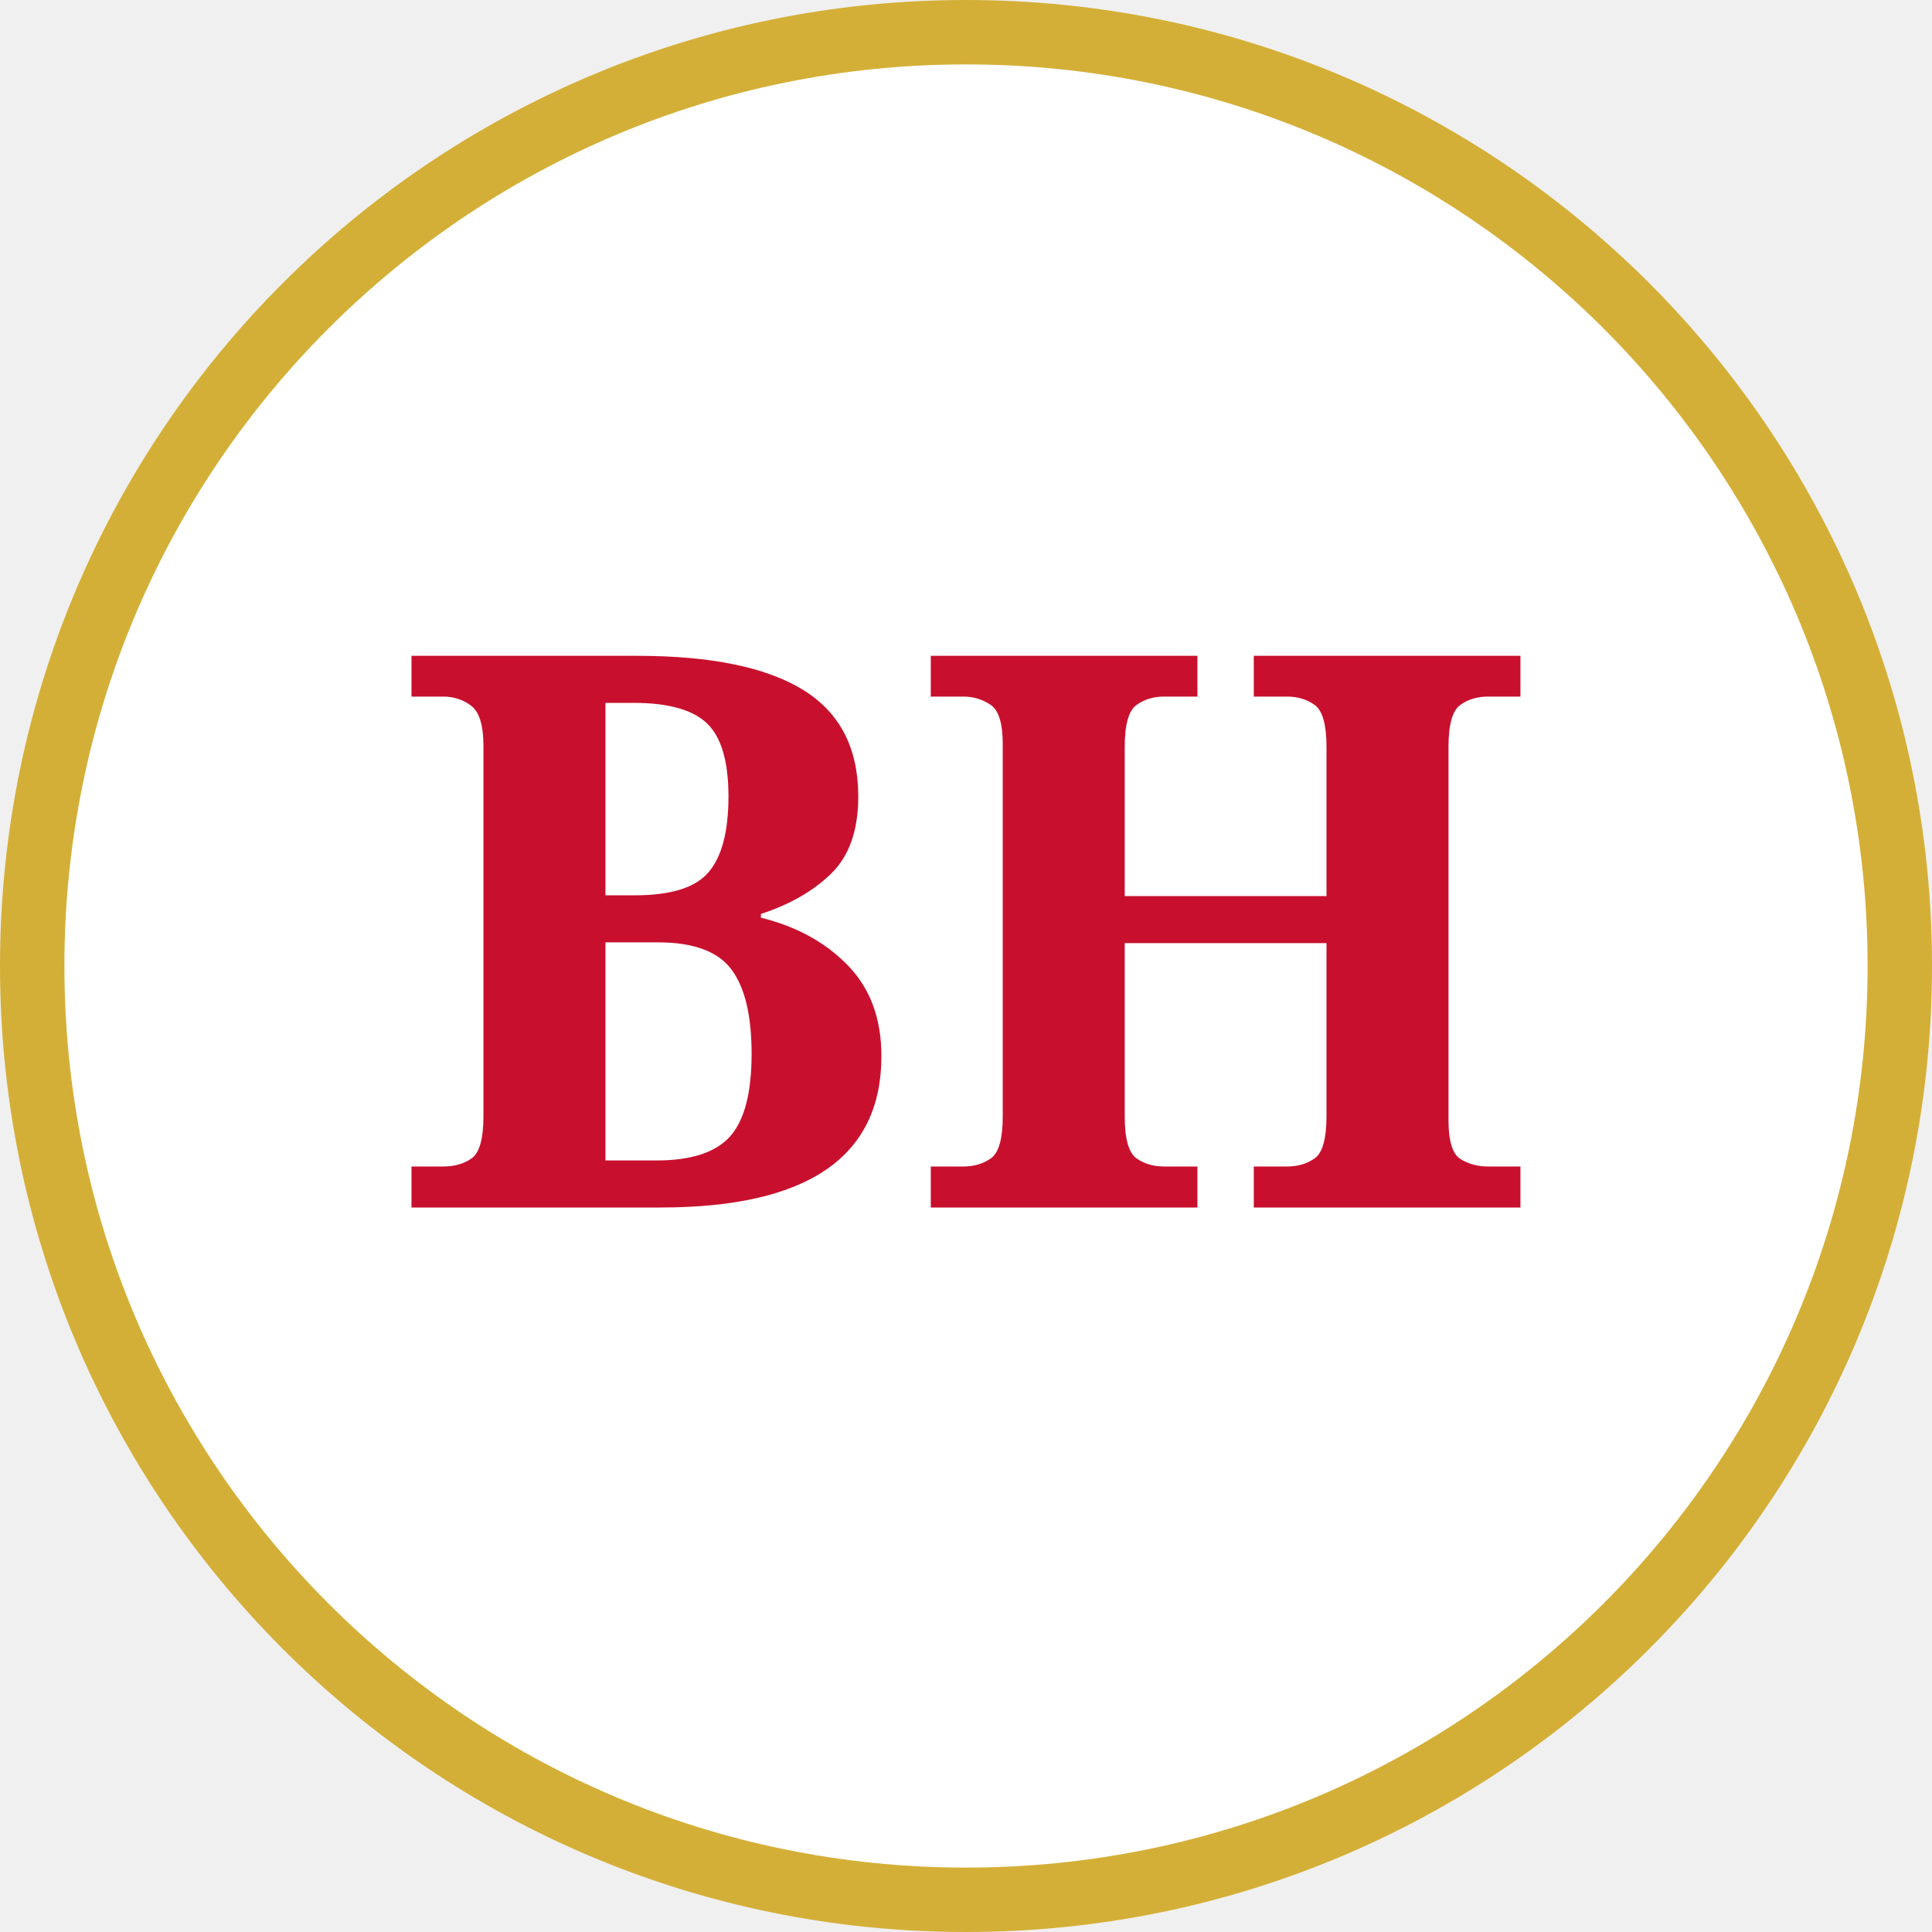
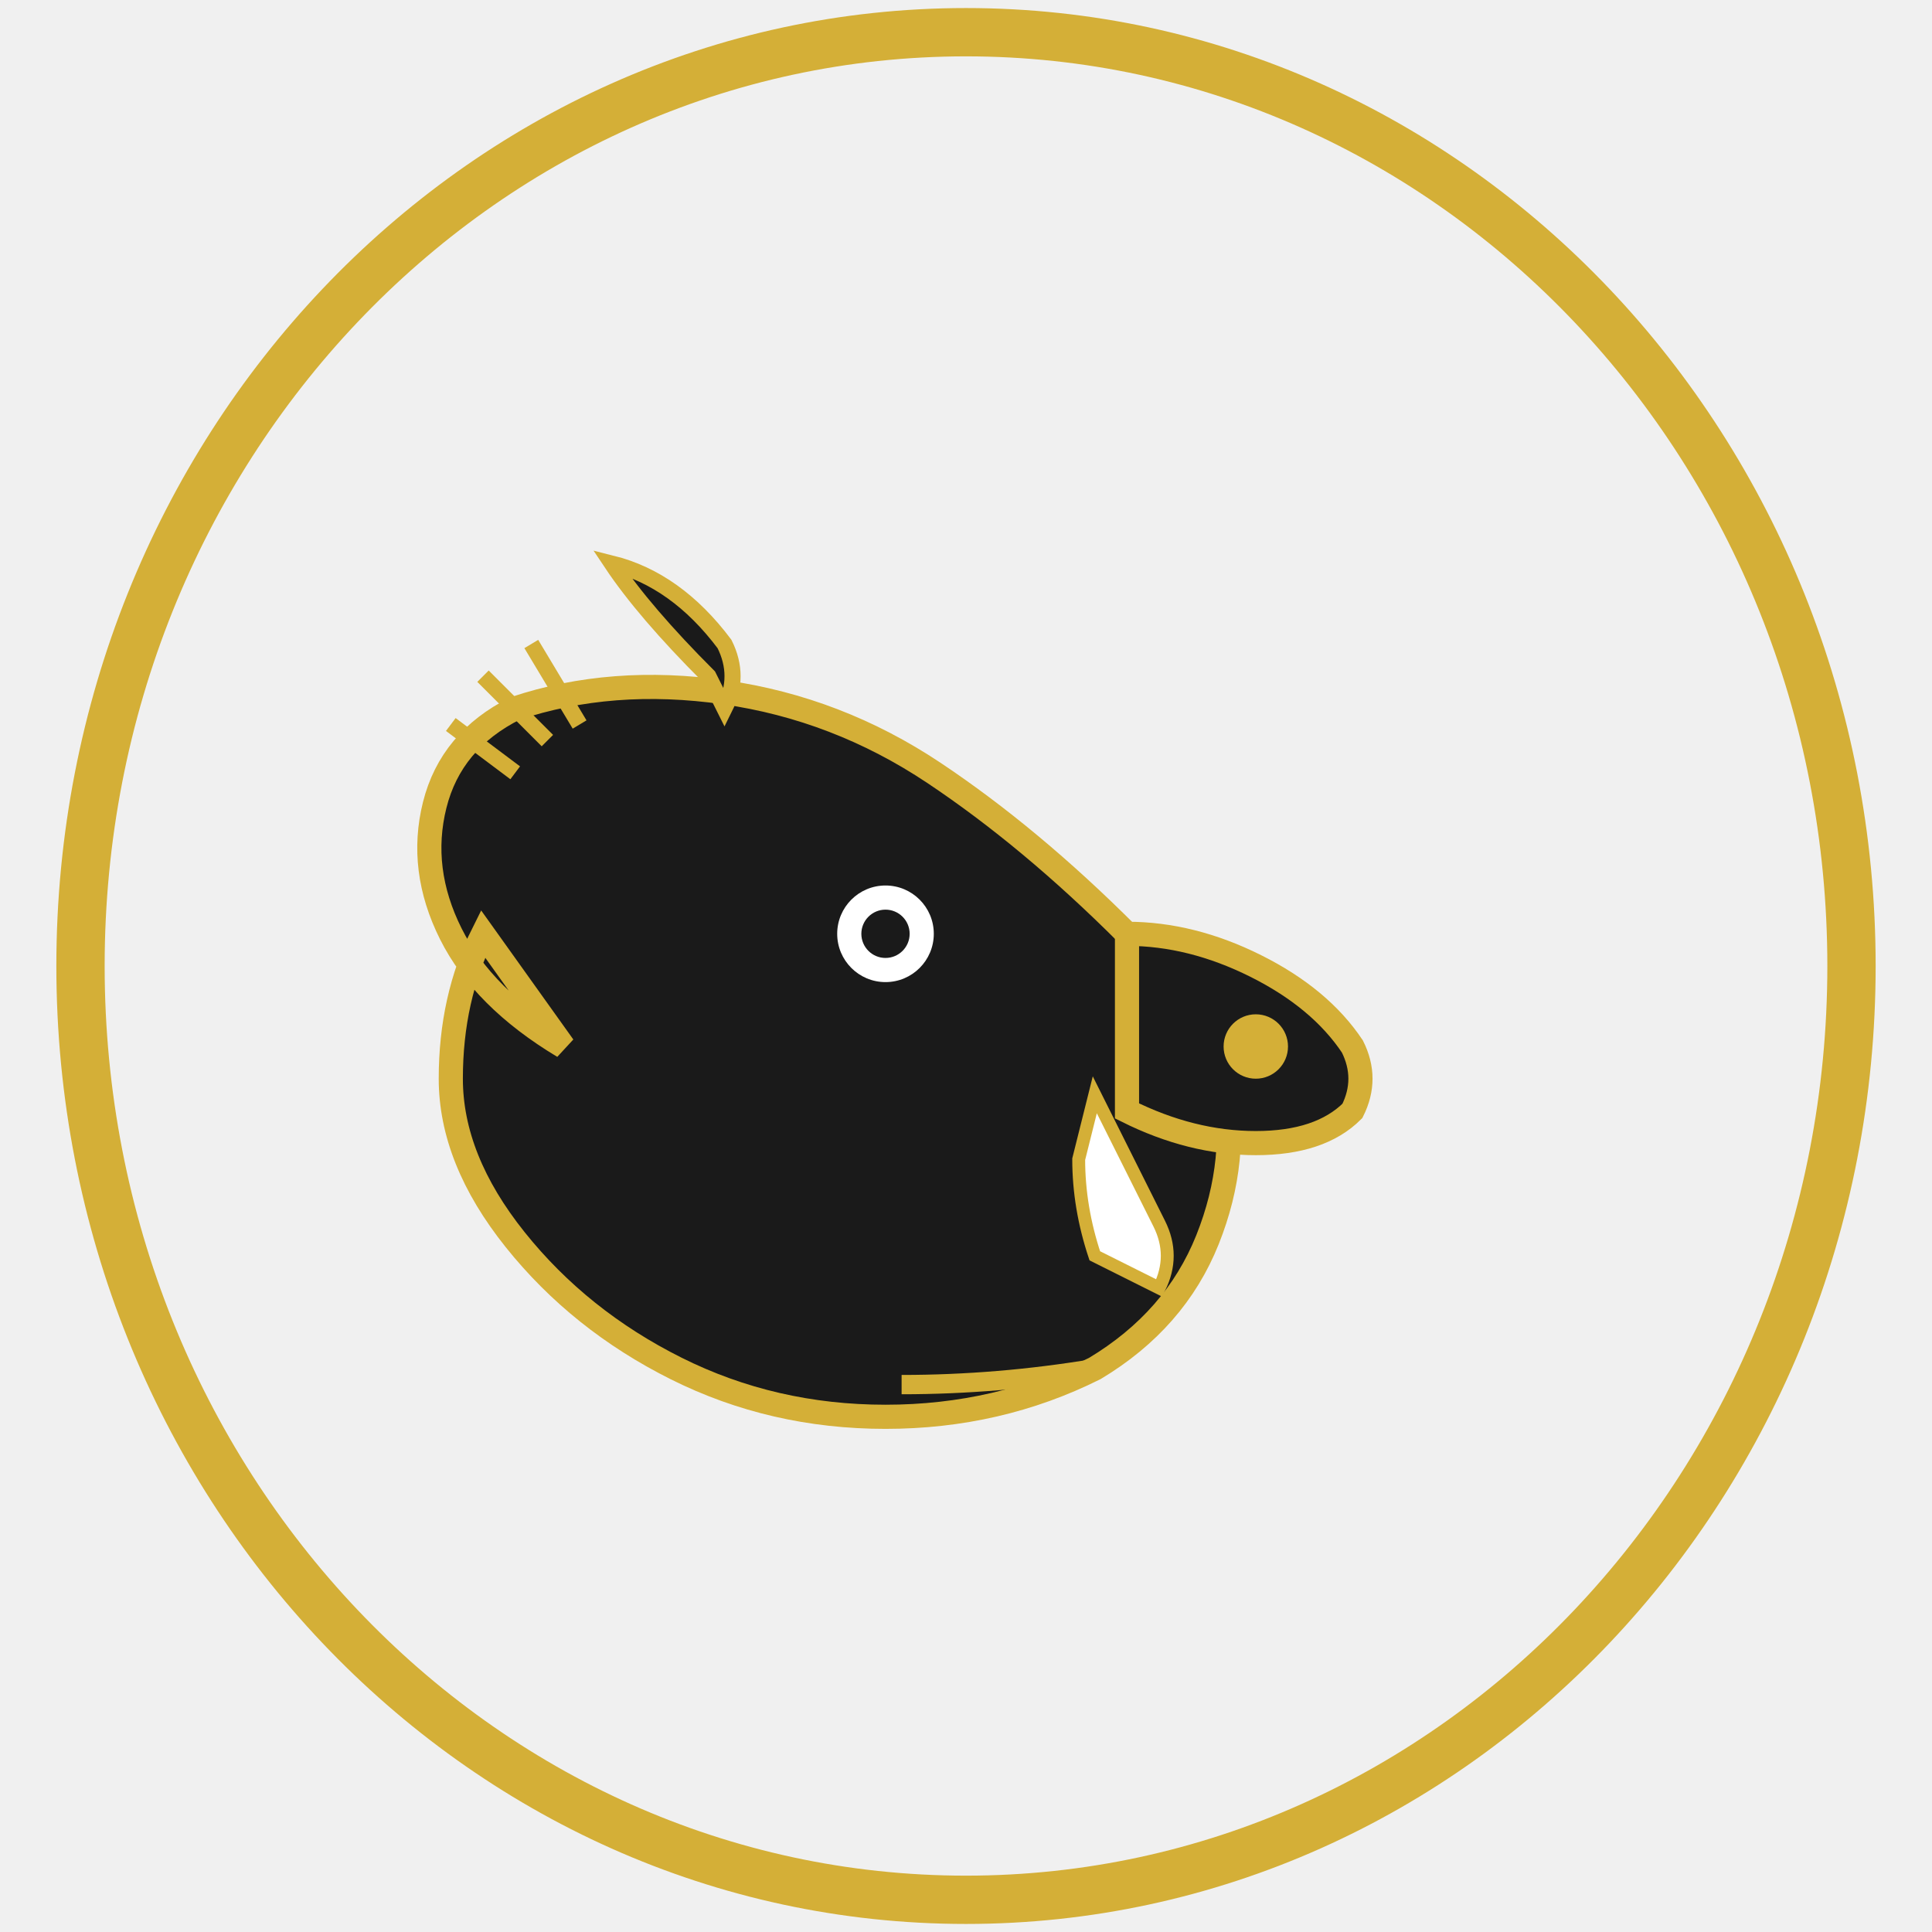
<svg xmlns="http://www.w3.org/2000/svg" width="120" height="120" viewBox="0 0 120 120">
-   <circle cx="60" cy="60" r="58" fill="white" stroke="#D4AF37" stroke-width="4" />
-   <text x="60" y="75" font-family="Georgia, serif" font-size="48" font-weight="bold" fill="#C8102E" text-anchor="middle">BH</text>
+   <ellipse cx="60" cy="60" rx="55" ry="58" fill="none" stroke="#D4AF37" stroke-width="3" />
+   <g transform="translate(20, 30)">
+     <path d="M 15 35 Q 10 32 8 28 Q 6 24 7 20 Q 8 16 12 14 Q 18 12 25 13 Q 32 14 38 18 Q 44 22 50 28 Q 54 32 56 37 Q 57 42 55 47 Q 53 52 48 55 Q 42 58 35 58 Q 28 58 22 55 Q 16 52 12 47 Q 8 42 8 37 Q 8 32 10 28 Z" fill="#1a1a1a" stroke="#D4AF37" stroke-width="1.5" />
+     <path d="M 24 12 Q 20 8 18 5 Q 22 6 25 10 Q 26 12 25 14 Z" fill="#1a1a1a" stroke="#D4AF37" stroke-width="1" />
+     <path d="M 50 28 Q 54 28 58 30 Q 62 32 64 35 Q 65 37 64 39 Q 62 41 58 41 Q 54 41 50 39 Z" fill="#1a1a1a" stroke="#D4AF37" stroke-width="1.5" />
+     <circle cx="58" cy="35" r="2" fill="#D4AF37" />
+     <circle cx="35" cy="28" r="3" fill="white" />
+     <circle cx="35" cy="28" r="1.5" fill="#1a1a1a" />
+     <path d="M 48 38 Q 50 42 52 46 Q 53 48 52 50 L 48 48 Q 47 45 47 42 Z" fill="white" stroke="#D4AF37" stroke-width="0.8" />
+     <line x1="12" y1="18" x2="8" y2="15" stroke="#D4AF37" stroke-width="1" />
+     <line x1="14" y1="16" x2="10" y2="12" stroke="#D4AF37" stroke-width="1" />
+     <line x1="16" y1="15" x2="13" y2="10" stroke="#D4AF37" stroke-width="1" />
+     <path d="M 48 55 Q 42 56 36 56" fill="none" stroke="#D4AF37" stroke-width="1.2" />
+   </g>
</svg>
